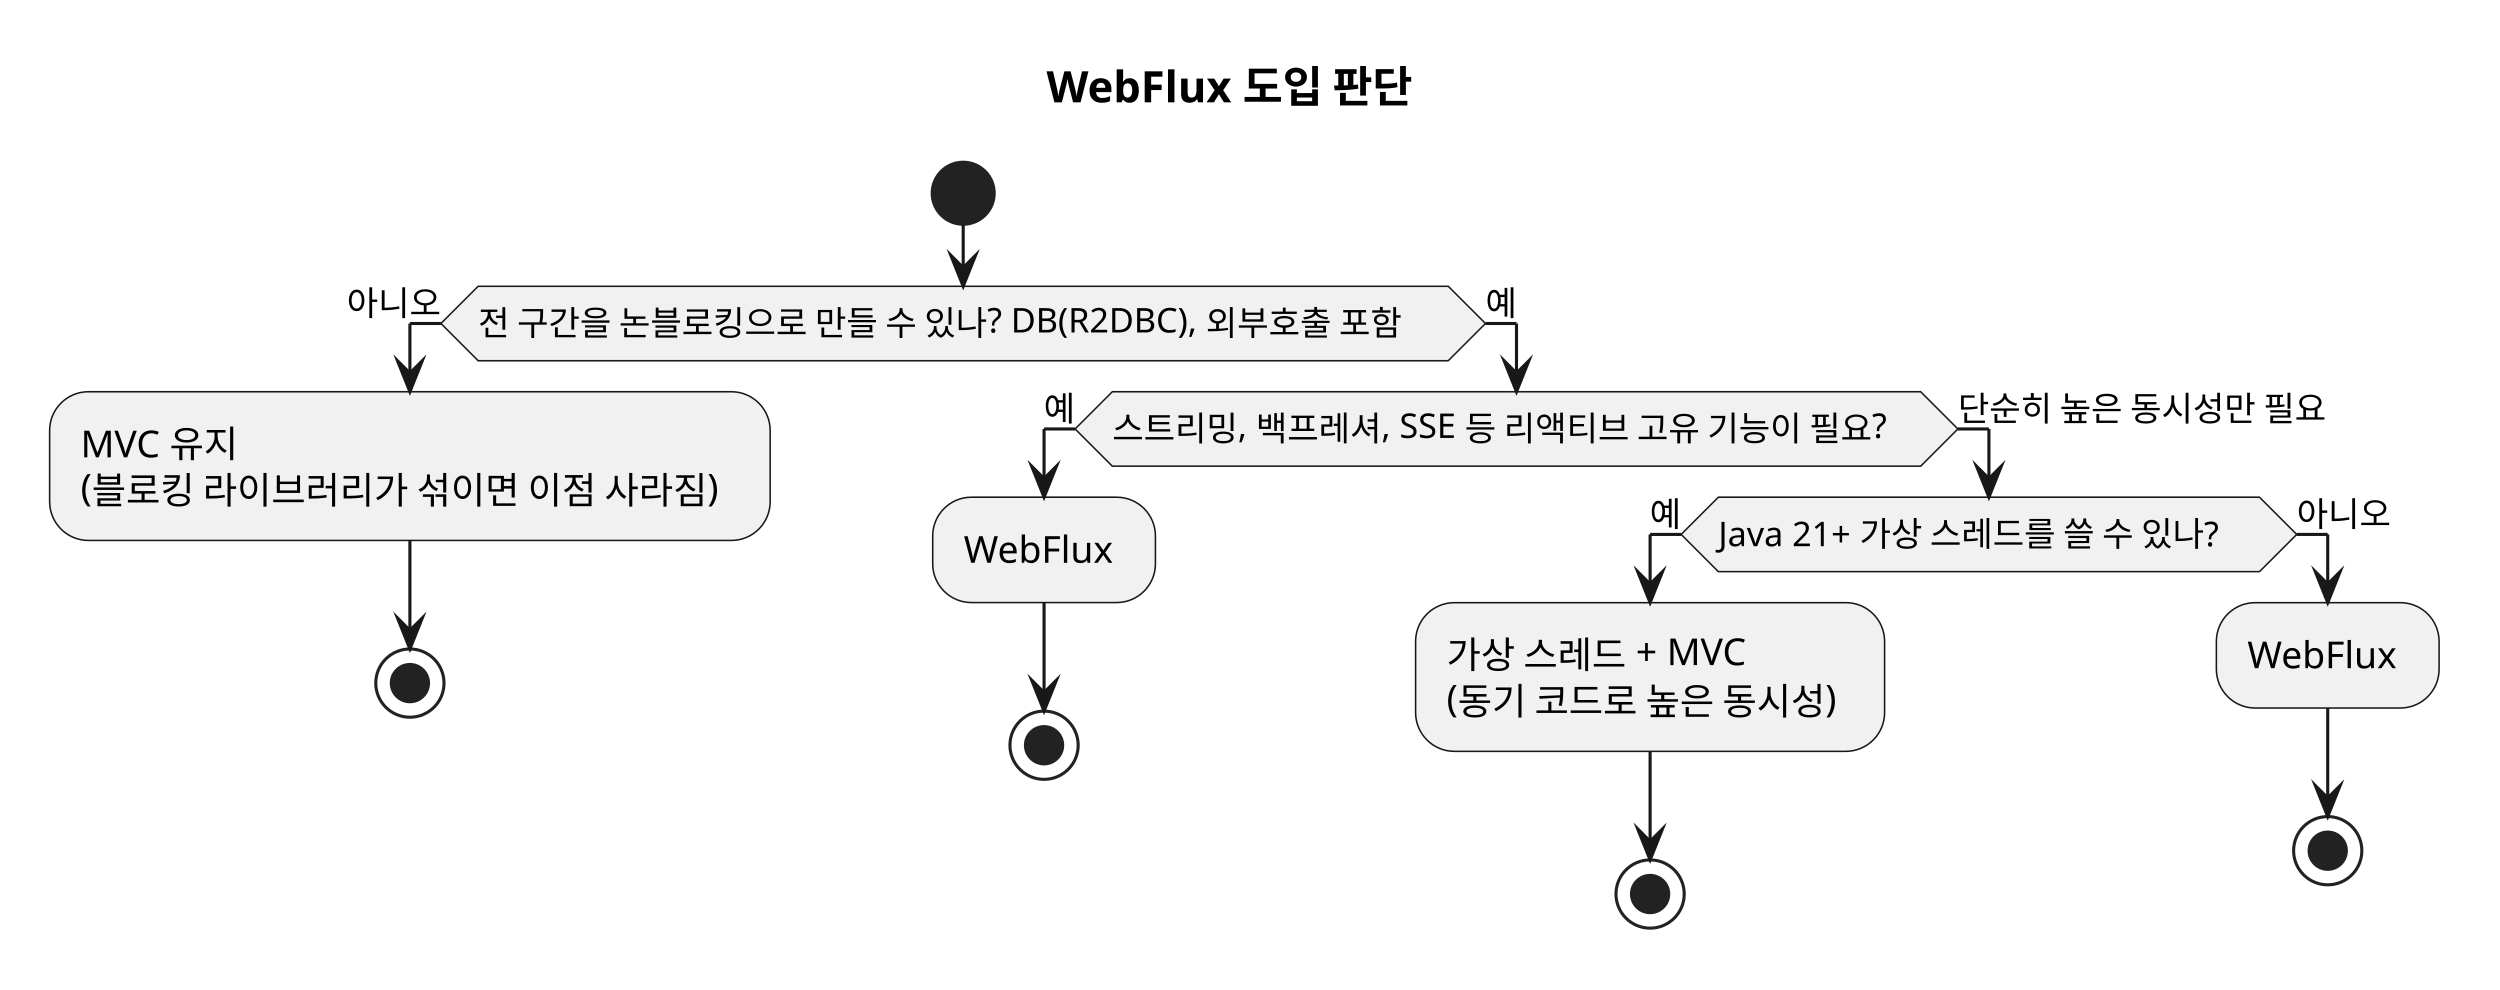
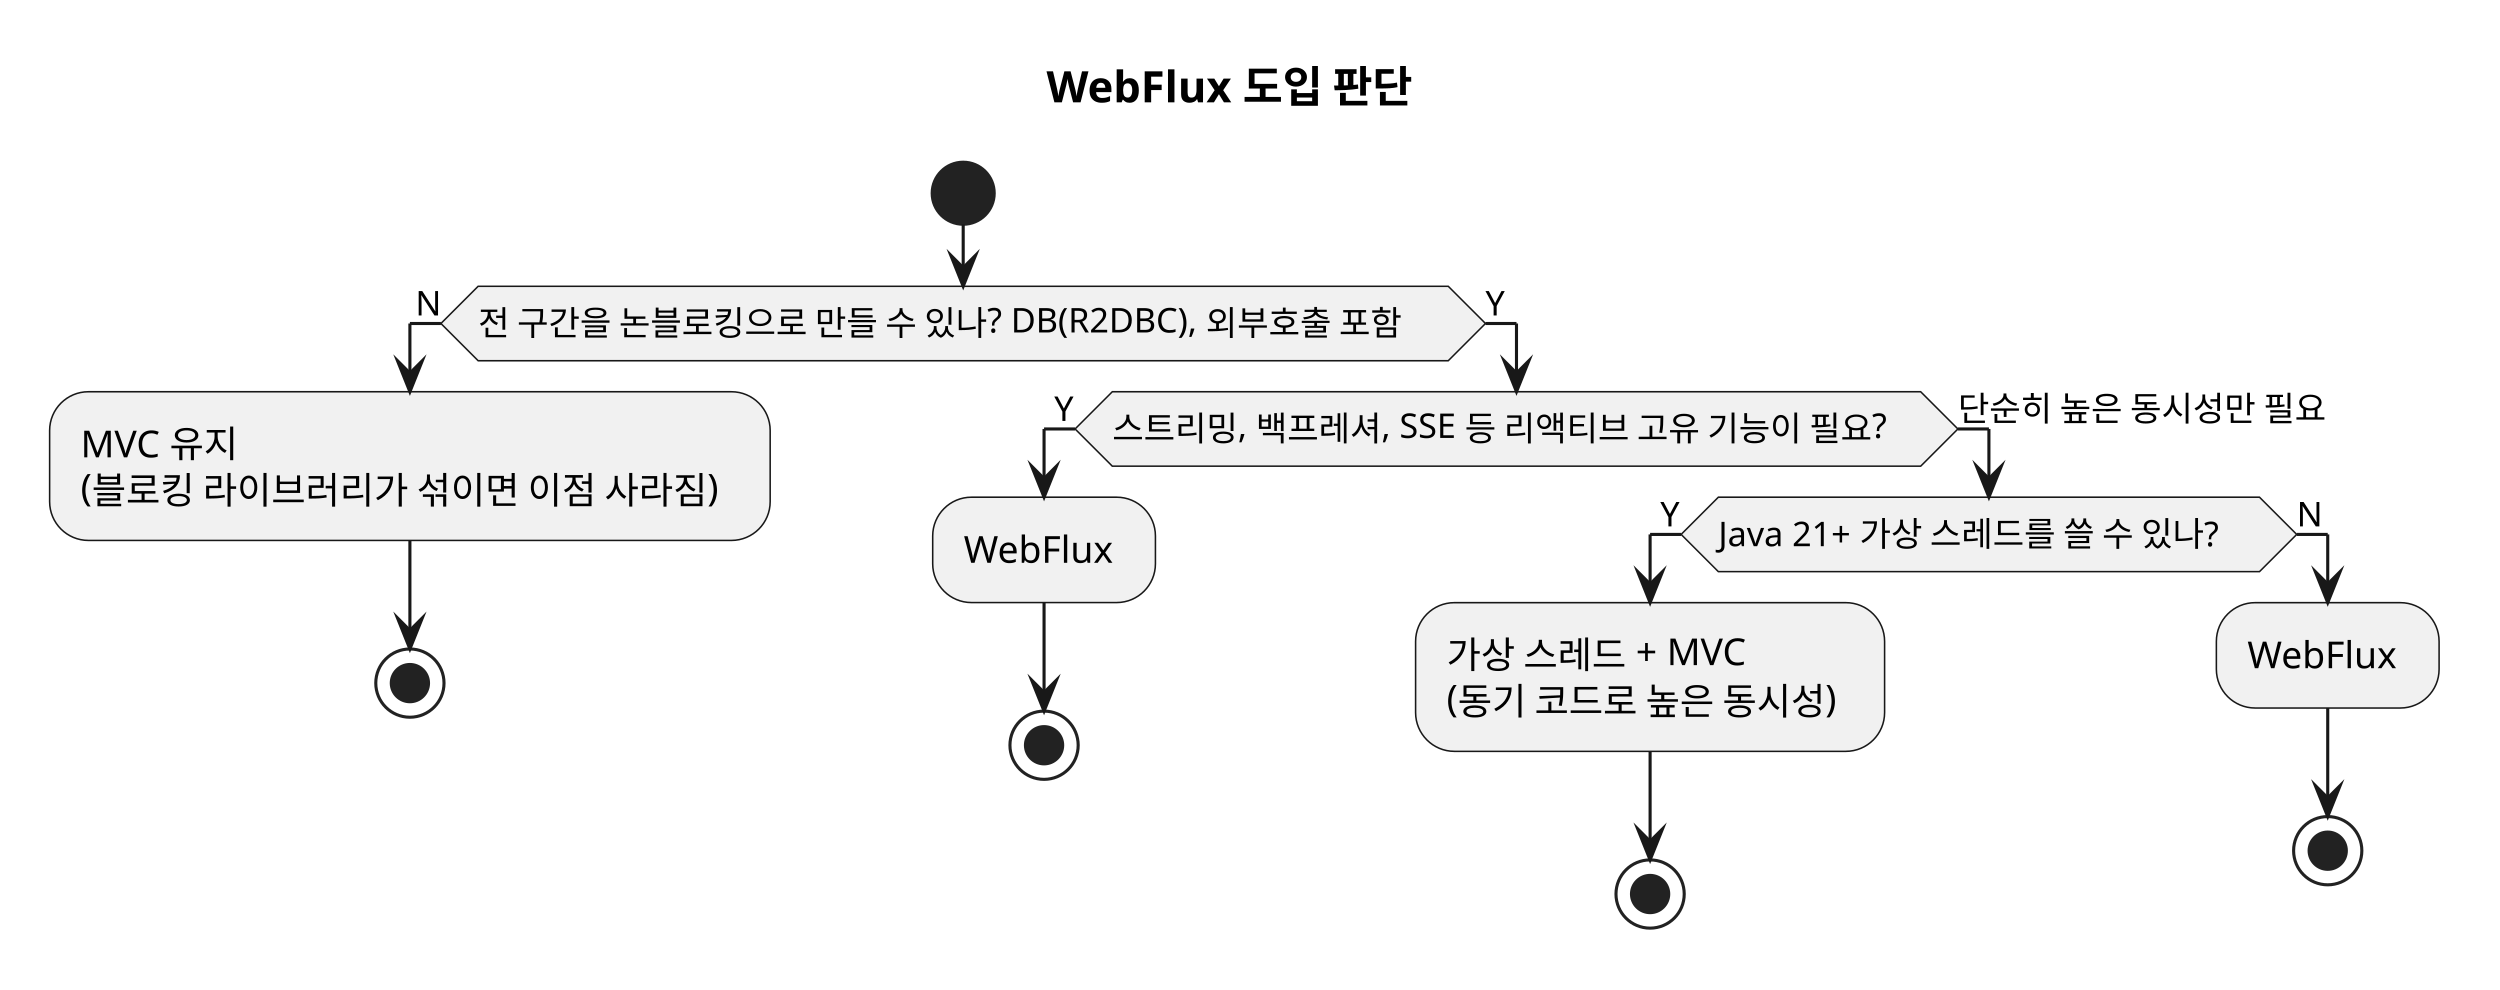
<svg xmlns="http://www.w3.org/2000/svg" version="1.1" data-diagram-type="ACTIVITY" style="width:806px;height:319px;background:#FFFFFF;" width="806px" height="319px" viewBox="0 0 806 319" zoomAndPan="magnify" preserveAspectRatio="none" contentStyleType="text/css">
  <defs />
  <g font-family="sans-serif" lengthAdjust="spacing">
    <g class="title" data-source-line="1">
      <text x="337.389" y="32.995" fill="#000" font-size="14" textLength="129.586" font-weight="700">WebFlux 도입 판단</text>
    </g>
    <ellipse cx="310.534" cy="62.297" rx="10" ry="10" fill="#222" style="stroke:#222;stroke-width:1;" />
    <polygon points="154.151,92.297,466.916,92.297,478.916,104.297,466.916,116.297,154.151,116.297,142.151,104.297,154.151,92.297" fill="#F1F1F1" style="stroke:#181818;stroke-width:0.5;stroke-linejoin:miter;stroke-miterlimit:10;" />
    <text x="154.151" y="108.105" fill="#000" font-size="11" textLength="312.764">전 구간을 논블로킹으로 만들 수 있나? DB(R2DBC), 외부호출 포함</text>
-     <text x="111.792" y="101.703" fill="#000" font-size="11" textLength="30.36">아니오</text>
-     <text x="478.916" y="101.703" fill="#000" font-size="11">예</text>
+     <text x="133.923" y="101.703" fill="#000" font-size="11">N</text>
+     <text x="478.916" y="101.703" fill="#000" font-size="11">Y</text>
    <rect x="16" y="126.297" width="232.303" height="47.938" fill="#F1F1F1" style="stroke:#181818;stroke-width:0.5;" rx="12.5" ry="12.5" />
    <text x="26" y="147.436" fill="#000" font-size="12" textLength="52.836">MVC 유지</text>
    <text x="26" y="161.404" fill="#000" font-size="12" textLength="212.303">(블로킹 라이브러리가 섞이면 이점 사라짐)</text>
    <ellipse cx="132.151" cy="220.234" rx="11" ry="11" fill="none" style="stroke:#222;stroke-width:1;" />
    <ellipse cx="132.151" cy="220.234" rx="6" ry="6" fill="#222" style="stroke:#222;stroke-width:1;" />
    <polygon points="358.605,126.297,619.226,126.297,631.226,138.297,619.226,150.297,358.605,150.297,346.605,138.297,358.605,126.297" fill="#F1F1F1" style="stroke:#181818;stroke-width:0.5;stroke-linejoin:miter;stroke-miterlimit:10;" />
    <text x="358.605" y="142.105" fill="#000" font-size="11" textLength="260.621">스트리밍, 백프레셔, SSE 등 리액티브 고유 기능이 필요?</text>
-     <text x="336.485" y="135.703" fill="#000" font-size="11">예</text>
+     <text x="339.886" y="135.703" fill="#000" font-size="11">Y</text>
    <text x="631.226" y="135.703" fill="#000" font-size="11" textLength="121.809">단순히 높은 동시성만 필요</text>
    <rect x="300.701" y="160.297" width="71.809" height="33.969" fill="#F1F1F1" style="stroke:#181818;stroke-width:0.5;" rx="12.5" ry="12.5" />
    <text x="310.701" y="181.436" fill="#000" font-size="12" textLength="51.809">WebFlux</text>
    <ellipse cx="336.605" cy="240.266" rx="11" ry="11" fill="none" style="stroke:#222;stroke-width:1;" />
    <ellipse cx="336.605" cy="240.266" rx="6" ry="6" fill="#222" style="stroke:#222;stroke-width:1;" />
    <polygon points="553.993,160.297,728.459,160.297,740.459,172.297,728.459,184.297,553.993,184.297,541.993,172.297,553.993,160.297" fill="#F1F1F1" style="stroke:#181818;stroke-width:0.5;stroke-linejoin:miter;stroke-miterlimit:10;" />
    <text x="553.993" y="176.105" fill="#000" font-size="11" textLength="174.466">Java 21+ 가상 스레드를 쓸 수 있나?</text>
-     <text x="531.873" y="169.703" fill="#000" font-size="11">예</text>
-     <text x="740.459" y="169.703" fill="#000" font-size="11" textLength="30.36">아니오</text>
+     <text x="535.274" y="169.703" fill="#000" font-size="11">Y</text>
+     <text x="740.459" y="169.703" fill="#000" font-size="11">N</text>
    <rect x="456.389" y="194.297" width="151.207" height="47.938" fill="#F1F1F1" style="stroke:#181818;stroke-width:0.5;" rx="12.5" ry="12.5" />
    <text x="466.389" y="215.436" fill="#000" font-size="12" textLength="103.64">가상 스레드 + MVC</text>
    <text x="466.389" y="229.404" fill="#000" font-size="12" textLength="131.207">(동기 코드로 높은 동시성)</text>
    <ellipse cx="531.993" cy="288.234" rx="11" ry="11" fill="none" style="stroke:#222;stroke-width:1;" />
    <ellipse cx="531.993" cy="288.234" rx="6" ry="6" fill="#222" style="stroke:#222;stroke-width:1;" />
    <rect x="714.555" y="194.297" width="71.809" height="33.969" fill="#F1F1F1" style="stroke:#181818;stroke-width:0.5;" rx="12.5" ry="12.5" />
    <text x="724.555" y="215.436" fill="#000" font-size="12" textLength="51.809">WebFlux</text>
    <ellipse cx="750.459" cy="274.266" rx="11" ry="11" fill="none" style="stroke:#222;stroke-width:1;" />
    <ellipse cx="750.459" cy="274.266" rx="6" ry="6" fill="#222" style="stroke:#222;stroke-width:1;" />
    <line x1="132.151" y1="174.234" x2="132.151" y2="209.234" style="stroke:#181818;stroke-width:1;" />
    <polygon points="128.151,199.234,132.151,209.234,136.151,199.234,132.151,203.234" fill="#181818" style="stroke:#181818;stroke-width:1;stroke-linejoin:miter;stroke-miterlimit:10;" />
    <line x1="336.605" y1="194.266" x2="336.605" y2="229.266" style="stroke:#181818;stroke-width:1;" />
    <polygon points="332.605,219.266,336.605,229.266,340.605,219.266,336.605,223.266" fill="#181818" style="stroke:#181818;stroke-width:1;stroke-linejoin:miter;stroke-miterlimit:10;" />
    <line x1="531.993" y1="242.234" x2="531.993" y2="277.234" style="stroke:#181818;stroke-width:1;" />
    <polygon points="527.993,267.234,531.993,277.234,535.993,267.234,531.993,271.234" fill="#181818" style="stroke:#181818;stroke-width:1;stroke-linejoin:miter;stroke-miterlimit:10;" />
    <line x1="750.459" y1="228.266" x2="750.459" y2="263.266" style="stroke:#181818;stroke-width:1;" />
    <polygon points="746.459,253.266,750.459,263.266,754.459,253.266,750.459,257.266" fill="#181818" style="stroke:#181818;stroke-width:1;stroke-linejoin:miter;stroke-miterlimit:10;" />
    <line x1="541.993" y1="172.297" x2="531.993" y2="172.297" style="stroke:#181818;stroke-width:1;" />
    <line x1="531.993" y1="172.297" x2="531.993" y2="194.297" style="stroke:#181818;stroke-width:1;" />
    <polygon points="527.993,184.297,531.993,194.297,535.993,184.297,531.993,188.297" fill="#181818" style="stroke:#181818;stroke-width:1;stroke-linejoin:miter;stroke-miterlimit:10;" />
    <line x1="740.459" y1="172.297" x2="750.459" y2="172.297" style="stroke:#181818;stroke-width:1;" />
    <line x1="750.459" y1="172.297" x2="750.459" y2="194.297" style="stroke:#181818;stroke-width:1;" />
    <polygon points="746.459,184.297,750.459,194.297,754.459,184.297,750.459,188.297" fill="#181818" style="stroke:#181818;stroke-width:1;stroke-linejoin:miter;stroke-miterlimit:10;" />
    <line x1="346.605" y1="138.297" x2="336.605" y2="138.297" style="stroke:#181818;stroke-width:1;" />
    <line x1="336.605" y1="138.297" x2="336.605" y2="160.297" style="stroke:#181818;stroke-width:1;" />
    <polygon points="332.605,150.297,336.605,160.297,340.605,150.297,336.605,154.297" fill="#181818" style="stroke:#181818;stroke-width:1;stroke-linejoin:miter;stroke-miterlimit:10;" />
    <line x1="631.226" y1="138.297" x2="641.226" y2="138.297" style="stroke:#181818;stroke-width:1;" />
    <line x1="641.226" y1="138.297" x2="641.226" y2="160.297" style="stroke:#181818;stroke-width:1;" />
    <polygon points="637.226,150.297,641.226,160.297,645.226,150.297,641.226,154.297" fill="#181818" style="stroke:#181818;stroke-width:1;stroke-linejoin:miter;stroke-miterlimit:10;" />
    <line x1="142.151" y1="104.297" x2="132.151" y2="104.297" style="stroke:#181818;stroke-width:1;" />
    <line x1="132.151" y1="104.297" x2="132.151" y2="126.297" style="stroke:#181818;stroke-width:1;" />
    <polygon points="128.151,116.297,132.151,126.297,136.151,116.297,132.151,120.297" fill="#181818" style="stroke:#181818;stroke-width:1;stroke-linejoin:miter;stroke-miterlimit:10;" />
    <line x1="478.916" y1="104.297" x2="488.916" y2="104.297" style="stroke:#181818;stroke-width:1;" />
    <line x1="488.916" y1="104.297" x2="488.916" y2="126.297" style="stroke:#181818;stroke-width:1;" />
    <polygon points="484.916,116.297,488.916,126.297,492.916,116.297,488.916,120.297" fill="#181818" style="stroke:#181818;stroke-width:1;stroke-linejoin:miter;stroke-miterlimit:10;" />
    <line x1="310.534" y1="72.297" x2="310.534" y2="92.297" style="stroke:#181818;stroke-width:1;" />
    <polygon points="306.534,82.297,310.534,92.297,314.534,82.297,310.534,86.297" fill="#181818" style="stroke:#181818;stroke-width:1;stroke-linejoin:miter;stroke-miterlimit:10;" />
  </g>
</svg>
